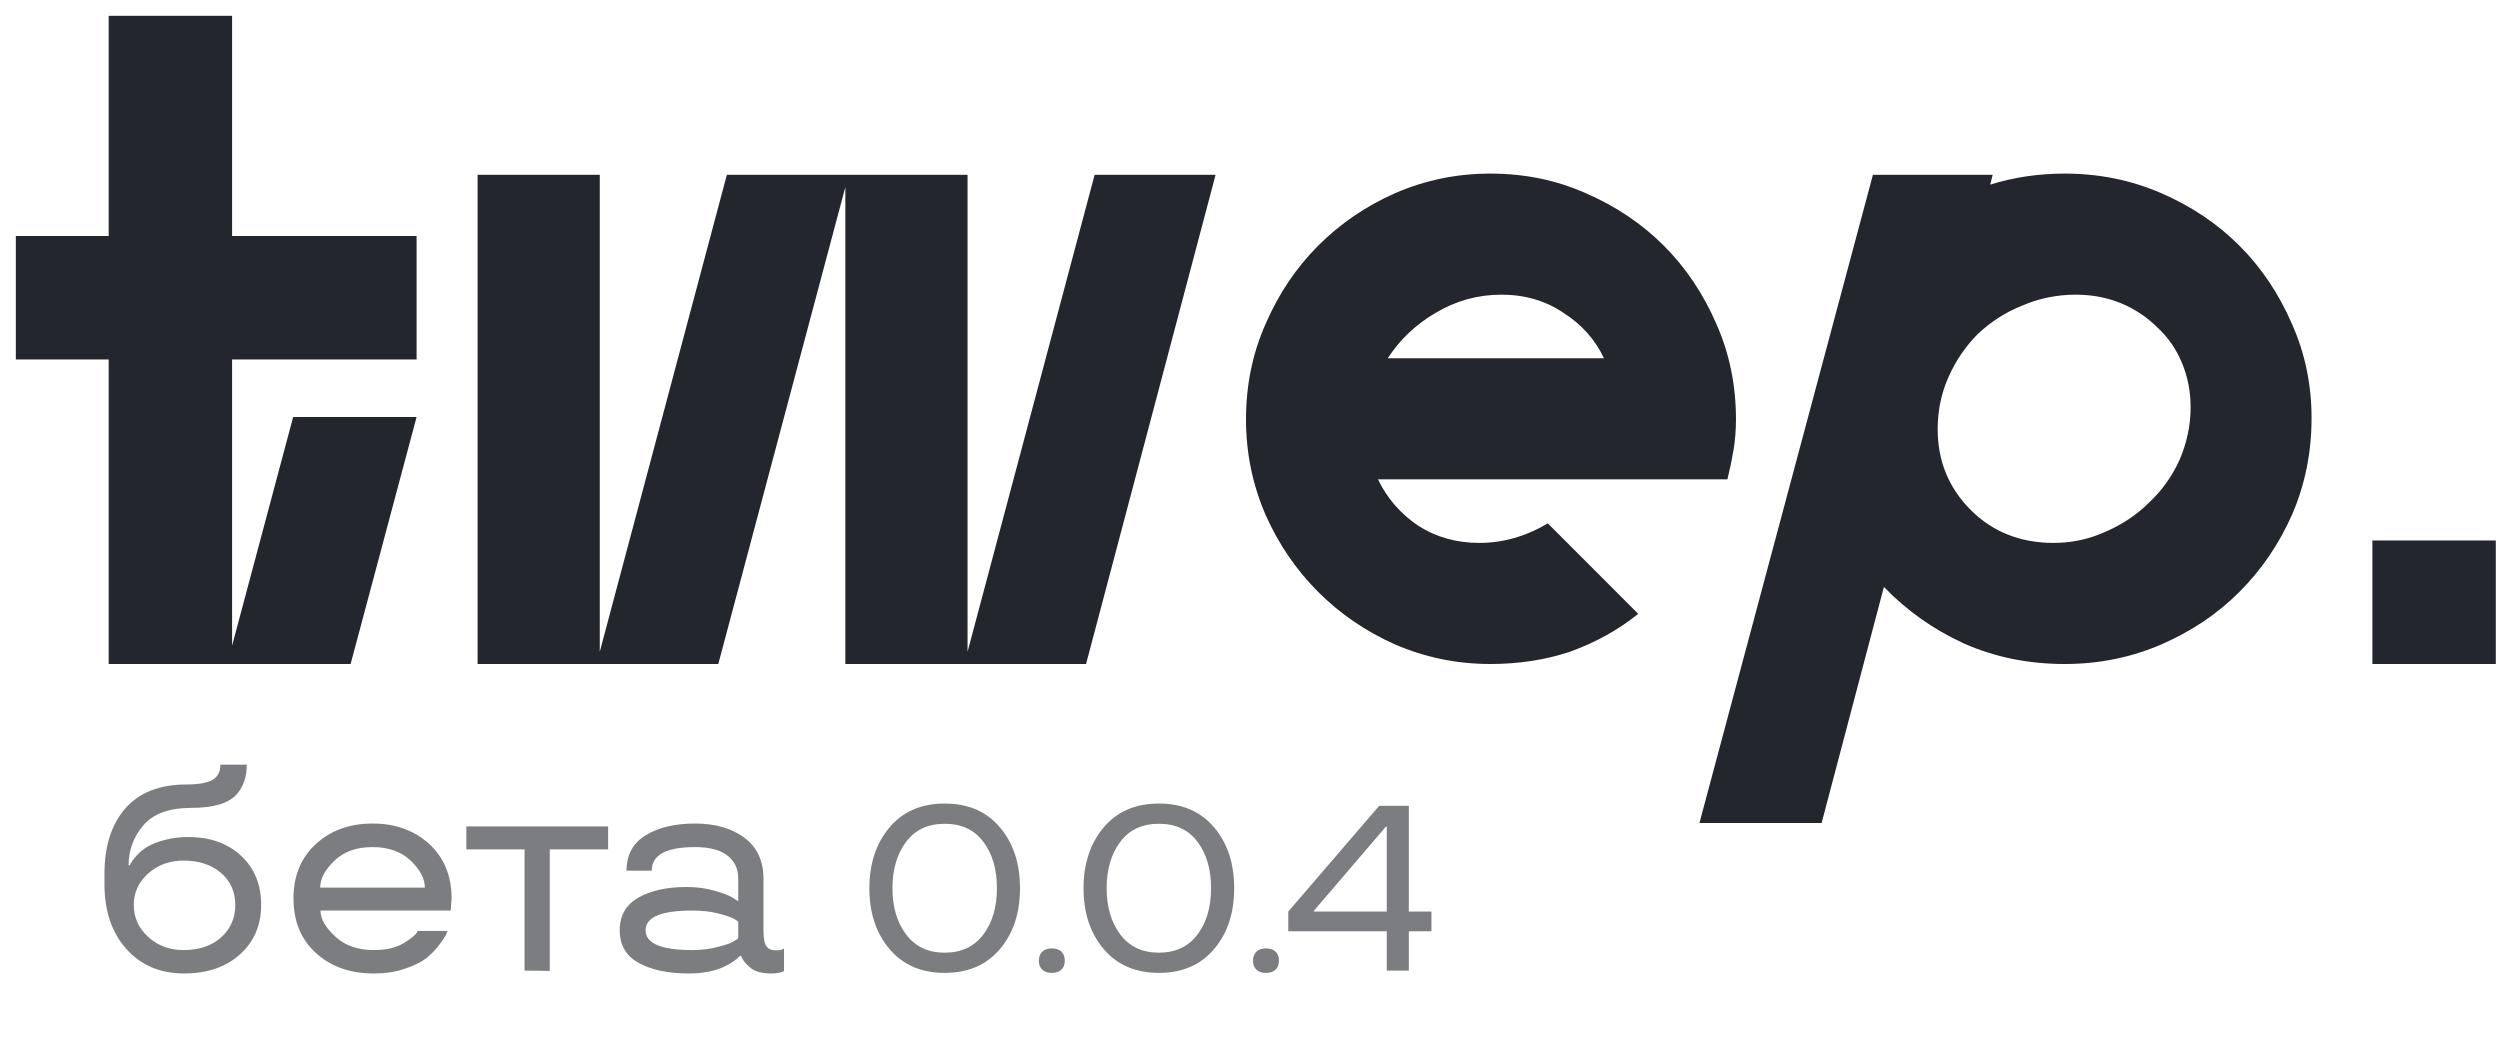
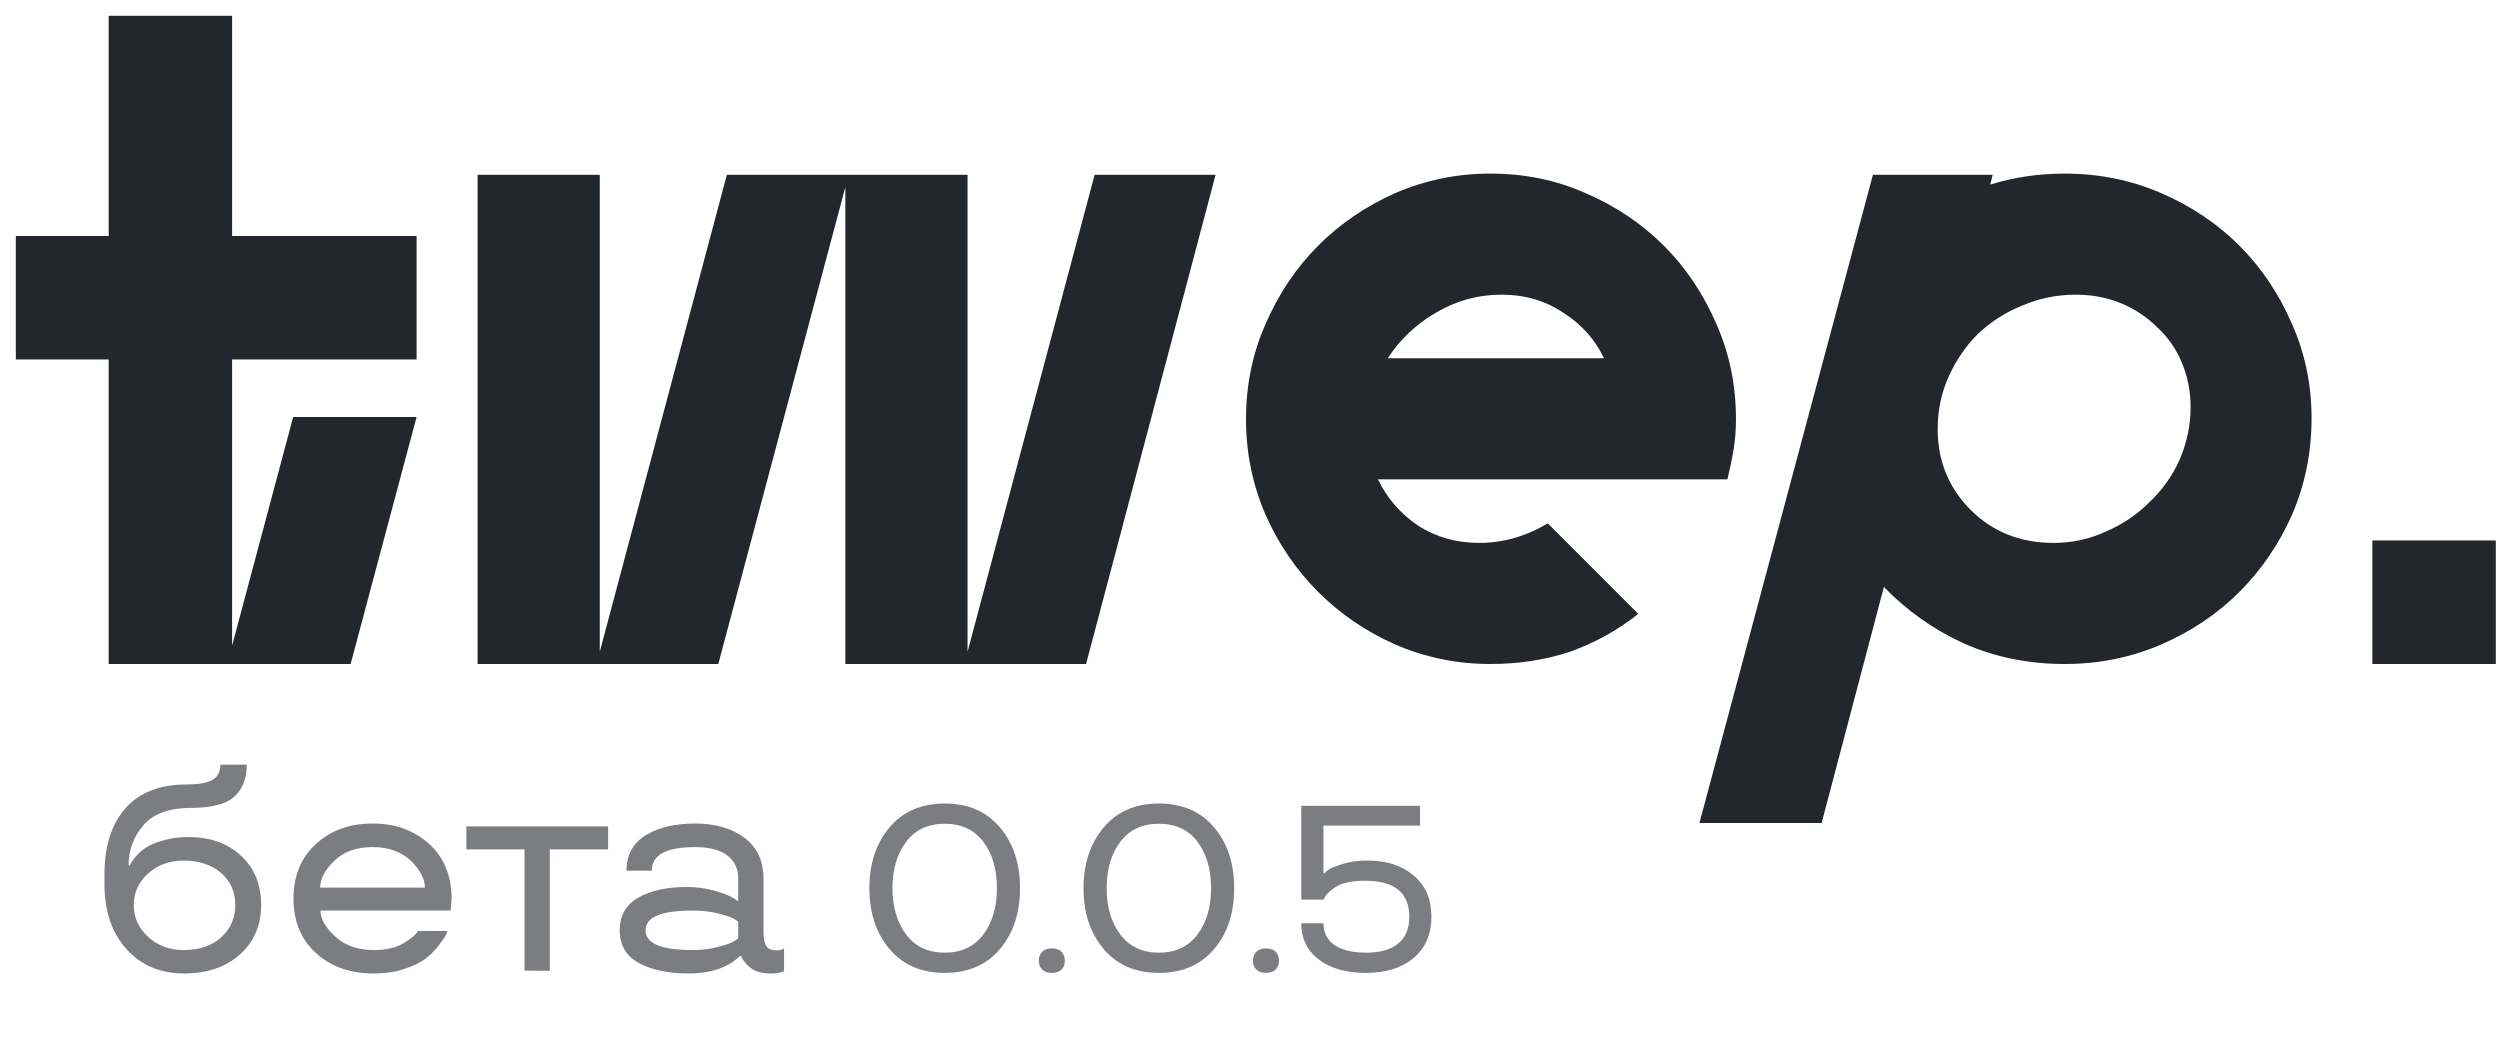
<svg xmlns="http://www.w3.org/2000/svg" width="85" height="36" viewBox="0 0 85 36" fill="none">
  <path d="M3.695 12.222V22.576H11.921L14.164 14.177H9.968L7.891 21.952V12.222H14.164V8.023H7.891V0.538H3.695V8.023H0.538V12.222H3.695Z" fill="#23262D" />
  <path d="M41.33 5.944H37.217L32.897 22.16V5.944H24.713L20.392 22.16V5.944H16.238V22.576H24.422L28.742 6.36V22.576H36.926L41.33 5.944Z" fill="#23262D" />
  <path d="M50.299 18.459C49.523 18.459 48.831 18.265 48.222 17.877C47.612 17.462 47.156 16.935 46.851 16.297H58.732C58.815 15.965 58.884 15.632 58.94 15.299C58.995 14.967 59.023 14.62 59.023 14.26C59.023 13.096 58.801 12.014 58.358 11.017C57.915 9.991 57.32 9.104 56.572 8.355C55.824 7.607 54.938 7.011 53.913 6.568C52.916 6.124 51.836 5.902 50.673 5.902C49.537 5.902 48.457 6.124 47.432 6.568C46.435 7.011 45.563 7.607 44.815 8.355C44.068 9.104 43.472 9.991 43.029 11.017C42.586 12.014 42.364 13.096 42.364 14.26C42.364 15.396 42.586 16.477 43.029 17.503C43.472 18.501 44.068 19.374 44.815 20.123C45.563 20.871 46.435 21.467 47.432 21.911C48.457 22.354 49.537 22.576 50.673 22.576C51.642 22.576 52.542 22.437 53.373 22.16C54.232 21.855 55.007 21.425 55.7 20.871L52.625 17.794C51.878 18.238 51.102 18.459 50.299 18.459ZM51.047 10.019C51.85 10.019 52.556 10.227 53.165 10.642C53.775 11.03 54.232 11.543 54.536 12.181H47.183C47.599 11.543 48.139 11.03 48.803 10.642C49.496 10.227 50.244 10.019 51.047 10.019Z" fill="#23262D" />
  <path d="M67.751 5.944H63.679L57.781 27.981H61.935L64.053 19.956C64.829 20.76 65.729 21.398 66.754 21.869C67.806 22.34 68.955 22.576 70.202 22.576C71.365 22.576 72.459 22.354 73.484 21.911C74.508 21.467 75.394 20.871 76.142 20.123C76.89 19.374 77.485 18.501 77.928 17.503C78.372 16.477 78.593 15.383 78.593 14.218C78.593 13.082 78.372 12.014 77.928 11.017C77.485 9.991 76.89 9.104 76.142 8.355C75.394 7.607 74.508 7.011 73.484 6.568C72.459 6.124 71.365 5.902 70.202 5.902C69.315 5.902 68.471 6.027 67.668 6.276L67.751 5.944ZM65.881 14.592C65.881 13.955 66.006 13.359 66.255 12.805C66.504 12.25 66.837 11.765 67.252 11.349C67.695 10.934 68.194 10.615 68.748 10.393C69.329 10.143 69.939 10.019 70.576 10.019C71.129 10.019 71.642 10.116 72.113 10.31C72.583 10.504 72.999 10.781 73.359 11.141C73.719 11.474 73.996 11.876 74.19 12.347C74.384 12.818 74.481 13.317 74.481 13.844C74.481 14.454 74.356 15.05 74.107 15.632C73.857 16.186 73.511 16.672 73.068 17.087C72.653 17.503 72.154 17.836 71.573 18.085C71.019 18.335 70.437 18.459 69.828 18.459C68.692 18.459 67.751 18.085 67.003 17.337C66.255 16.588 65.881 15.674 65.881 14.592Z" fill="#23262D" />
  <path d="M84.857 22.576V18.376H80.661V22.576H84.857Z" fill="#23262D" />
  <g opacity="0.6">
    <path d="M6.501 27.468C5.759 27.468 5.218 27.663 4.88 28.054C4.541 28.448 4.372 28.903 4.372 29.421H4.411C4.457 29.323 4.536 29.211 4.65 29.084C4.755 28.97 4.873 28.872 5.007 28.791C5.16 28.7 5.36 28.622 5.607 28.557C5.855 28.491 6.118 28.459 6.398 28.459C7.144 28.459 7.744 28.672 8.2 29.099C8.653 29.522 8.879 30.078 8.879 30.769C8.879 31.455 8.64 32.015 8.161 32.448C7.679 32.881 7.046 33.098 6.262 33.098C5.448 33.098 4.794 32.821 4.299 32.268C3.801 31.714 3.552 30.979 3.552 30.061V29.709C3.552 28.771 3.788 28.031 4.26 27.487C4.735 26.944 5.428 26.672 6.34 26.672C6.75 26.672 7.045 26.62 7.224 26.516C7.403 26.412 7.492 26.239 7.492 25.998H8.391C8.391 26.402 8.28 26.734 8.059 26.994C7.788 27.31 7.269 27.468 6.501 27.468ZM7.517 31.872C7.839 31.582 8 31.215 8 30.769C8 30.323 7.839 29.96 7.517 29.68C7.188 29.4 6.763 29.26 6.242 29.26C5.767 29.26 5.365 29.406 5.036 29.699C4.711 29.992 4.548 30.349 4.548 30.769C4.548 31.195 4.711 31.556 5.036 31.852C5.362 32.152 5.764 32.302 6.242 32.302C6.773 32.302 7.198 32.158 7.517 31.872ZM15.354 30.549L15.324 30.959H10.896C10.896 31.239 11.062 31.532 11.394 31.838C11.722 32.147 12.163 32.302 12.717 32.302C13.124 32.302 13.457 32.225 13.718 32.072C13.933 31.942 14.082 31.825 14.167 31.721L14.206 31.652H15.217C15.197 31.701 15.176 31.752 15.153 31.804C15.111 31.879 15.031 31.994 14.914 32.15C14.787 32.316 14.639 32.465 14.47 32.595C14.307 32.722 14.068 32.837 13.752 32.941C13.453 33.046 13.107 33.098 12.717 33.098C11.906 33.098 11.249 32.867 10.744 32.404C10.233 31.942 9.978 31.324 9.978 30.549C9.978 29.781 10.231 29.164 10.739 28.698C11.244 28.233 11.887 28 12.668 28C13.443 28 14.086 28.233 14.597 28.698C15.101 29.164 15.354 29.781 15.354 30.549ZM13.967 29.265C13.641 28.955 13.208 28.801 12.668 28.801C12.121 28.801 11.688 28.955 11.369 29.265C11.047 29.574 10.886 29.878 10.886 30.178H14.445C14.445 29.878 14.286 29.574 13.967 29.265ZM17.834 28.879H15.856V28.098H20.676V28.879H18.693V33.01L17.834 33V28.879ZM21.071 31.628C21.071 31.127 21.285 30.756 21.711 30.515C22.134 30.277 22.678 30.158 23.342 30.158C23.68 30.158 23.993 30.199 24.279 30.28C24.579 30.365 24.789 30.445 24.909 30.52L25.1 30.642V29.87C25.1 29.538 24.977 29.278 24.733 29.089C24.489 28.897 24.121 28.801 23.63 28.801C22.65 28.801 22.16 29.068 22.16 29.602H21.301C21.304 29.061 21.524 28.659 21.96 28.395C22.393 28.132 22.95 28 23.63 28C24.314 28 24.872 28.16 25.305 28.479C25.738 28.801 25.956 29.265 25.959 29.87V31.652C25.959 31.9 25.991 32.072 26.057 32.17C26.122 32.264 26.229 32.312 26.379 32.312C26.509 32.312 26.595 32.294 26.638 32.258L26.657 32.248V33.02C26.556 33.072 26.41 33.098 26.218 33.098C25.892 33.098 25.651 33.028 25.495 32.888C25.371 32.783 25.28 32.675 25.222 32.56L25.197 32.502H25.158C25.077 32.583 24.994 32.652 24.909 32.707C24.808 32.775 24.698 32.836 24.577 32.888C24.258 33.028 23.869 33.098 23.41 33.098C22.717 33.098 22.154 32.979 21.721 32.741C21.288 32.507 21.071 32.136 21.071 31.628ZM23.537 30.959C22.479 30.959 21.95 31.182 21.95 31.628C21.95 32.077 22.479 32.302 23.537 32.302C23.85 32.302 24.134 32.268 24.392 32.199C24.645 32.137 24.82 32.079 24.914 32.023C25.002 31.978 25.064 31.937 25.1 31.901V31.34C25.064 31.304 25.002 31.263 24.914 31.218C24.803 31.166 24.631 31.11 24.396 31.052C24.146 30.99 23.859 30.959 23.537 30.959Z" fill="#23262D" />
-     <path d="M33.996 32.27C33.54 32.809 32.915 33.078 32.121 33.078C31.327 33.078 30.702 32.809 30.246 32.27C29.788 31.733 29.559 31.043 29.559 30.199C29.559 29.361 29.788 28.671 30.246 28.129C30.702 27.59 31.327 27.32 32.121 27.32C32.915 27.32 33.54 27.59 33.996 28.129C34.452 28.665 34.68 29.355 34.68 30.199C34.68 31.046 34.452 31.736 33.996 32.27ZM33.895 30.199C33.895 29.556 33.741 29.03 33.434 28.621C33.126 28.212 32.689 28.008 32.121 28.008C31.553 28.008 31.116 28.212 30.809 28.621C30.499 29.033 30.344 29.559 30.344 30.199C30.344 30.837 30.499 31.362 30.809 31.773C31.119 32.185 31.556 32.391 32.121 32.391C32.686 32.391 33.124 32.185 33.434 31.773C33.741 31.365 33.895 30.84 33.895 30.199ZM35.438 32.969C35.36 32.898 35.321 32.797 35.321 32.664C35.321 32.534 35.36 32.431 35.438 32.355C35.513 32.283 35.621 32.246 35.762 32.246C35.903 32.246 36.011 32.283 36.086 32.355C36.164 32.431 36.203 32.534 36.203 32.664C36.203 32.797 36.164 32.898 36.086 32.969C36.011 33.042 35.903 33.078 35.762 33.078C35.621 33.078 35.513 33.042 35.438 32.969ZM41.278 32.27C40.822 32.809 40.197 33.078 39.403 33.078C38.609 33.078 37.984 32.809 37.528 32.27C37.07 31.733 36.84 31.043 36.84 30.199C36.84 29.361 37.07 28.671 37.528 28.129C37.984 27.59 38.609 27.32 39.403 27.32C40.197 27.32 40.822 27.59 41.278 28.129C41.734 28.665 41.962 29.355 41.962 30.199C41.962 31.046 41.734 31.736 41.278 32.27ZM41.176 30.199C41.176 29.556 41.023 29.03 40.715 28.621C40.408 28.212 39.971 28.008 39.403 28.008C38.835 28.008 38.398 28.212 38.09 28.621C37.781 29.033 37.626 29.559 37.626 30.199C37.626 30.837 37.781 31.362 38.09 31.773C38.4 32.185 38.838 32.391 39.403 32.391C39.968 32.391 40.406 32.185 40.715 31.773C41.023 31.365 41.176 30.84 41.176 30.199ZM42.72 32.969C42.642 32.898 42.602 32.797 42.602 32.664C42.602 32.534 42.642 32.431 42.72 32.355C42.795 32.283 42.903 32.246 43.044 32.246C43.184 32.246 43.293 32.283 43.368 32.355C43.446 32.431 43.485 32.534 43.485 32.664C43.485 32.797 43.446 32.898 43.368 32.969C43.293 33.042 43.184 33.078 43.044 33.078C42.903 33.078 42.795 33.042 42.72 32.969ZM47.9 33H47.15V31.664H43.802V30.992L46.892 27.398H47.9V30.992H48.669V31.664H47.9V33ZM44.669 30.969V30.992H47.15V28.105H47.122L44.669 30.969Z" fill="#23262D" />
+     <path d="M33.996 32.27C33.54 32.809 32.915 33.078 32.121 33.078C31.327 33.078 30.702 32.809 30.246 32.27C29.788 31.733 29.559 31.043 29.559 30.199C29.559 29.361 29.788 28.671 30.246 28.129C30.702 27.59 31.327 27.32 32.121 27.32C32.915 27.32 33.54 27.59 33.996 28.129C34.452 28.665 34.68 29.355 34.68 30.199C34.68 31.046 34.452 31.736 33.996 32.27ZM33.895 30.199C33.895 29.556 33.741 29.03 33.434 28.621C33.126 28.212 32.689 28.008 32.121 28.008C31.553 28.008 31.116 28.212 30.809 28.621C30.499 29.033 30.344 29.559 30.344 30.199C30.344 30.837 30.499 31.362 30.809 31.773C31.119 32.185 31.556 32.391 32.121 32.391C32.686 32.391 33.124 32.185 33.434 31.773C33.741 31.365 33.895 30.84 33.895 30.199ZM35.438 32.969C35.36 32.898 35.321 32.797 35.321 32.664C35.321 32.534 35.36 32.431 35.438 32.355C35.513 32.283 35.621 32.246 35.762 32.246C35.903 32.246 36.011 32.283 36.086 32.355C36.164 32.431 36.203 32.534 36.203 32.664C36.203 32.797 36.164 32.898 36.086 32.969C36.011 33.042 35.903 33.078 35.762 33.078C35.621 33.078 35.513 33.042 35.438 32.969ZM41.278 32.27C40.822 32.809 40.197 33.078 39.403 33.078C38.609 33.078 37.984 32.809 37.528 32.27C37.07 31.733 36.84 31.043 36.84 30.199C36.84 29.361 37.07 28.671 37.528 28.129C37.984 27.59 38.609 27.32 39.403 27.32C40.197 27.32 40.822 27.59 41.278 28.129C41.734 28.665 41.962 29.355 41.962 30.199C41.962 31.046 41.734 31.736 41.278 32.27ZM41.176 30.199C41.176 29.556 41.023 29.03 40.715 28.621C40.408 28.212 39.971 28.008 39.403 28.008C38.835 28.008 38.398 28.212 38.09 28.621C37.781 29.033 37.626 29.559 37.626 30.199C37.626 30.837 37.781 31.362 38.09 31.773C38.4 32.185 38.838 32.391 39.403 32.391C39.968 32.391 40.406 32.185 40.715 31.773C41.023 31.365 41.176 30.84 41.176 30.199ZM42.72 32.969C42.642 32.898 42.602 32.797 42.602 32.664C42.602 32.534 42.642 32.431 42.72 32.355C42.795 32.283 42.903 32.246 43.044 32.246C43.184 32.246 43.293 32.283 43.368 32.355C43.446 32.431 43.485 32.534 43.485 32.664C43.485 32.797 43.446 32.898 43.368 32.969C43.293 33.042 43.184 33.078 43.044 33.078C42.903 33.078 42.795 33.042 42.72 32.969ZM48.068 29.77C48.469 30.108 48.669 30.574 48.669 31.168C48.669 31.762 48.467 32.229 48.064 32.57C47.663 32.909 47.125 33.078 46.45 33.078C45.773 33.078 45.237 32.927 44.841 32.625C44.443 32.323 44.243 31.912 44.243 31.391H44.997C44.997 31.711 45.124 31.958 45.376 32.133C45.629 32.305 45.987 32.391 46.45 32.391C46.919 32.391 47.28 32.289 47.532 32.086C47.788 31.88 47.915 31.574 47.915 31.168C47.915 30.353 47.414 29.945 46.411 29.945C45.956 29.945 45.617 30.02 45.396 30.168C45.302 30.23 45.223 30.294 45.157 30.359C45.092 30.424 45.052 30.478 45.036 30.52L45.005 30.586H44.243V27.398H48.282V28.07H44.997V29.703H45.013C45.055 29.662 45.103 29.62 45.157 29.578C45.22 29.529 45.379 29.462 45.634 29.379C45.884 29.298 46.17 29.258 46.493 29.258C47.139 29.258 47.664 29.428 48.068 29.77Z" fill="#23262D" />
  </g>
</svg>
